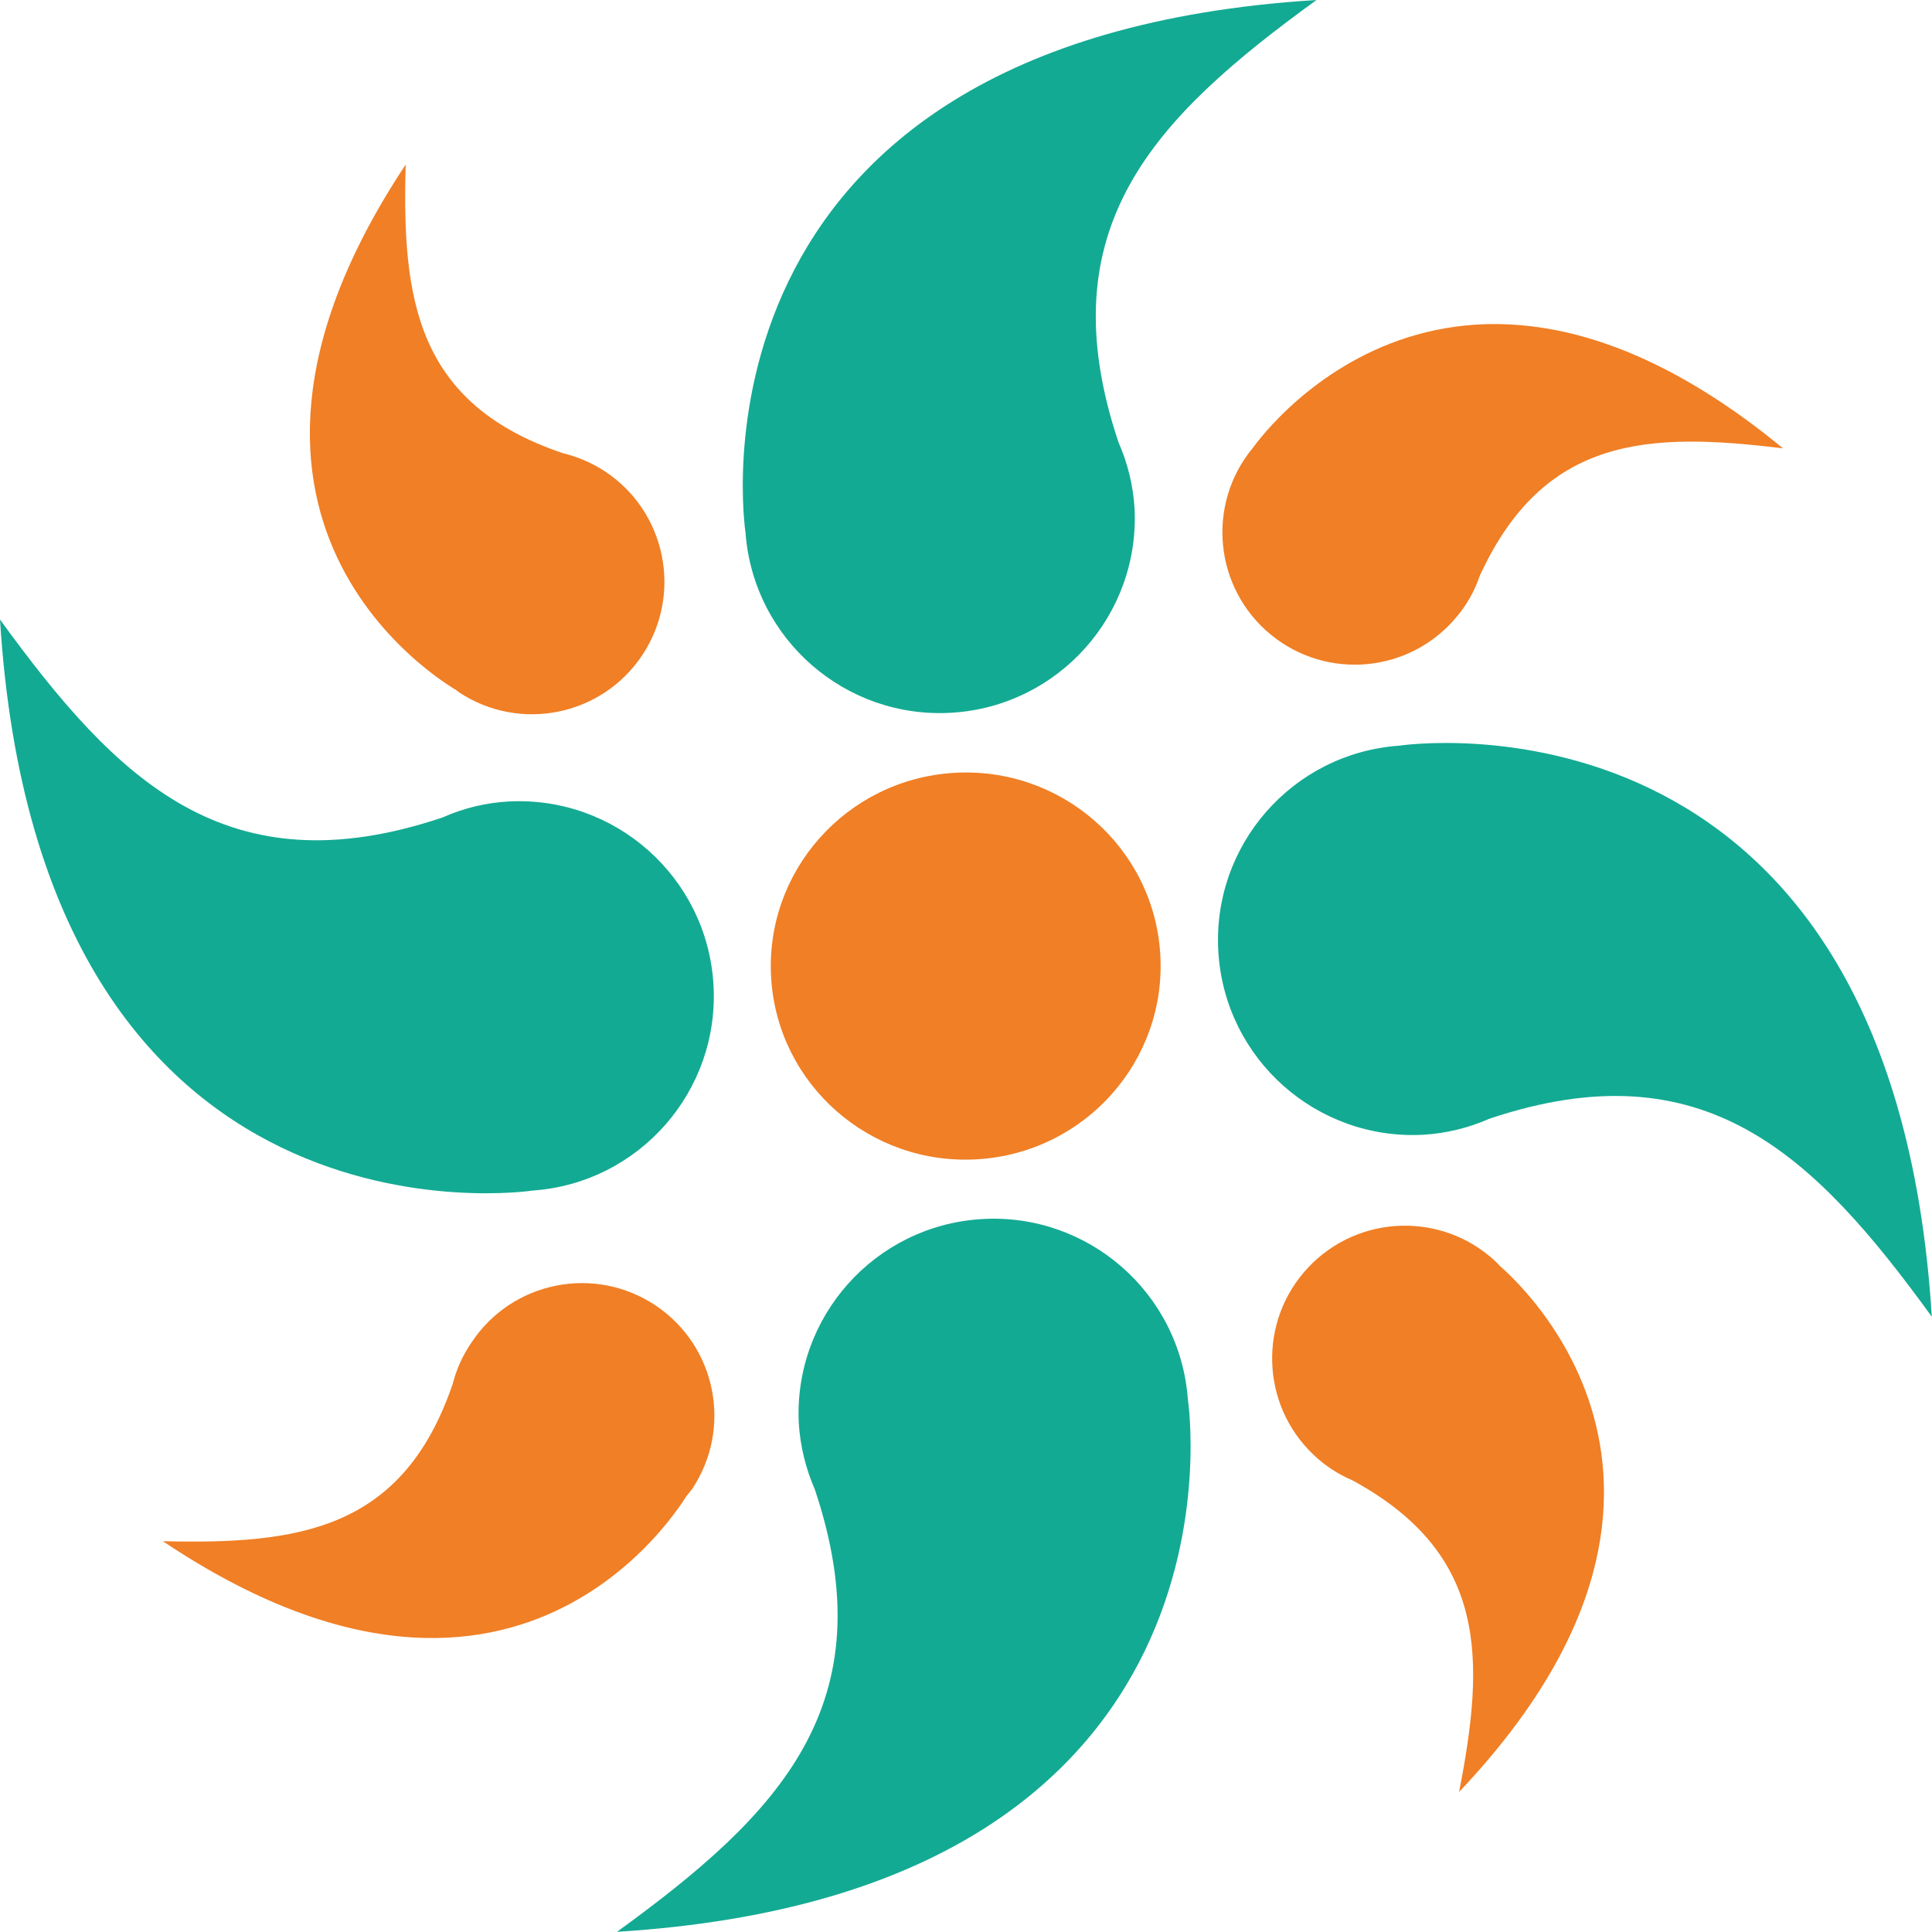
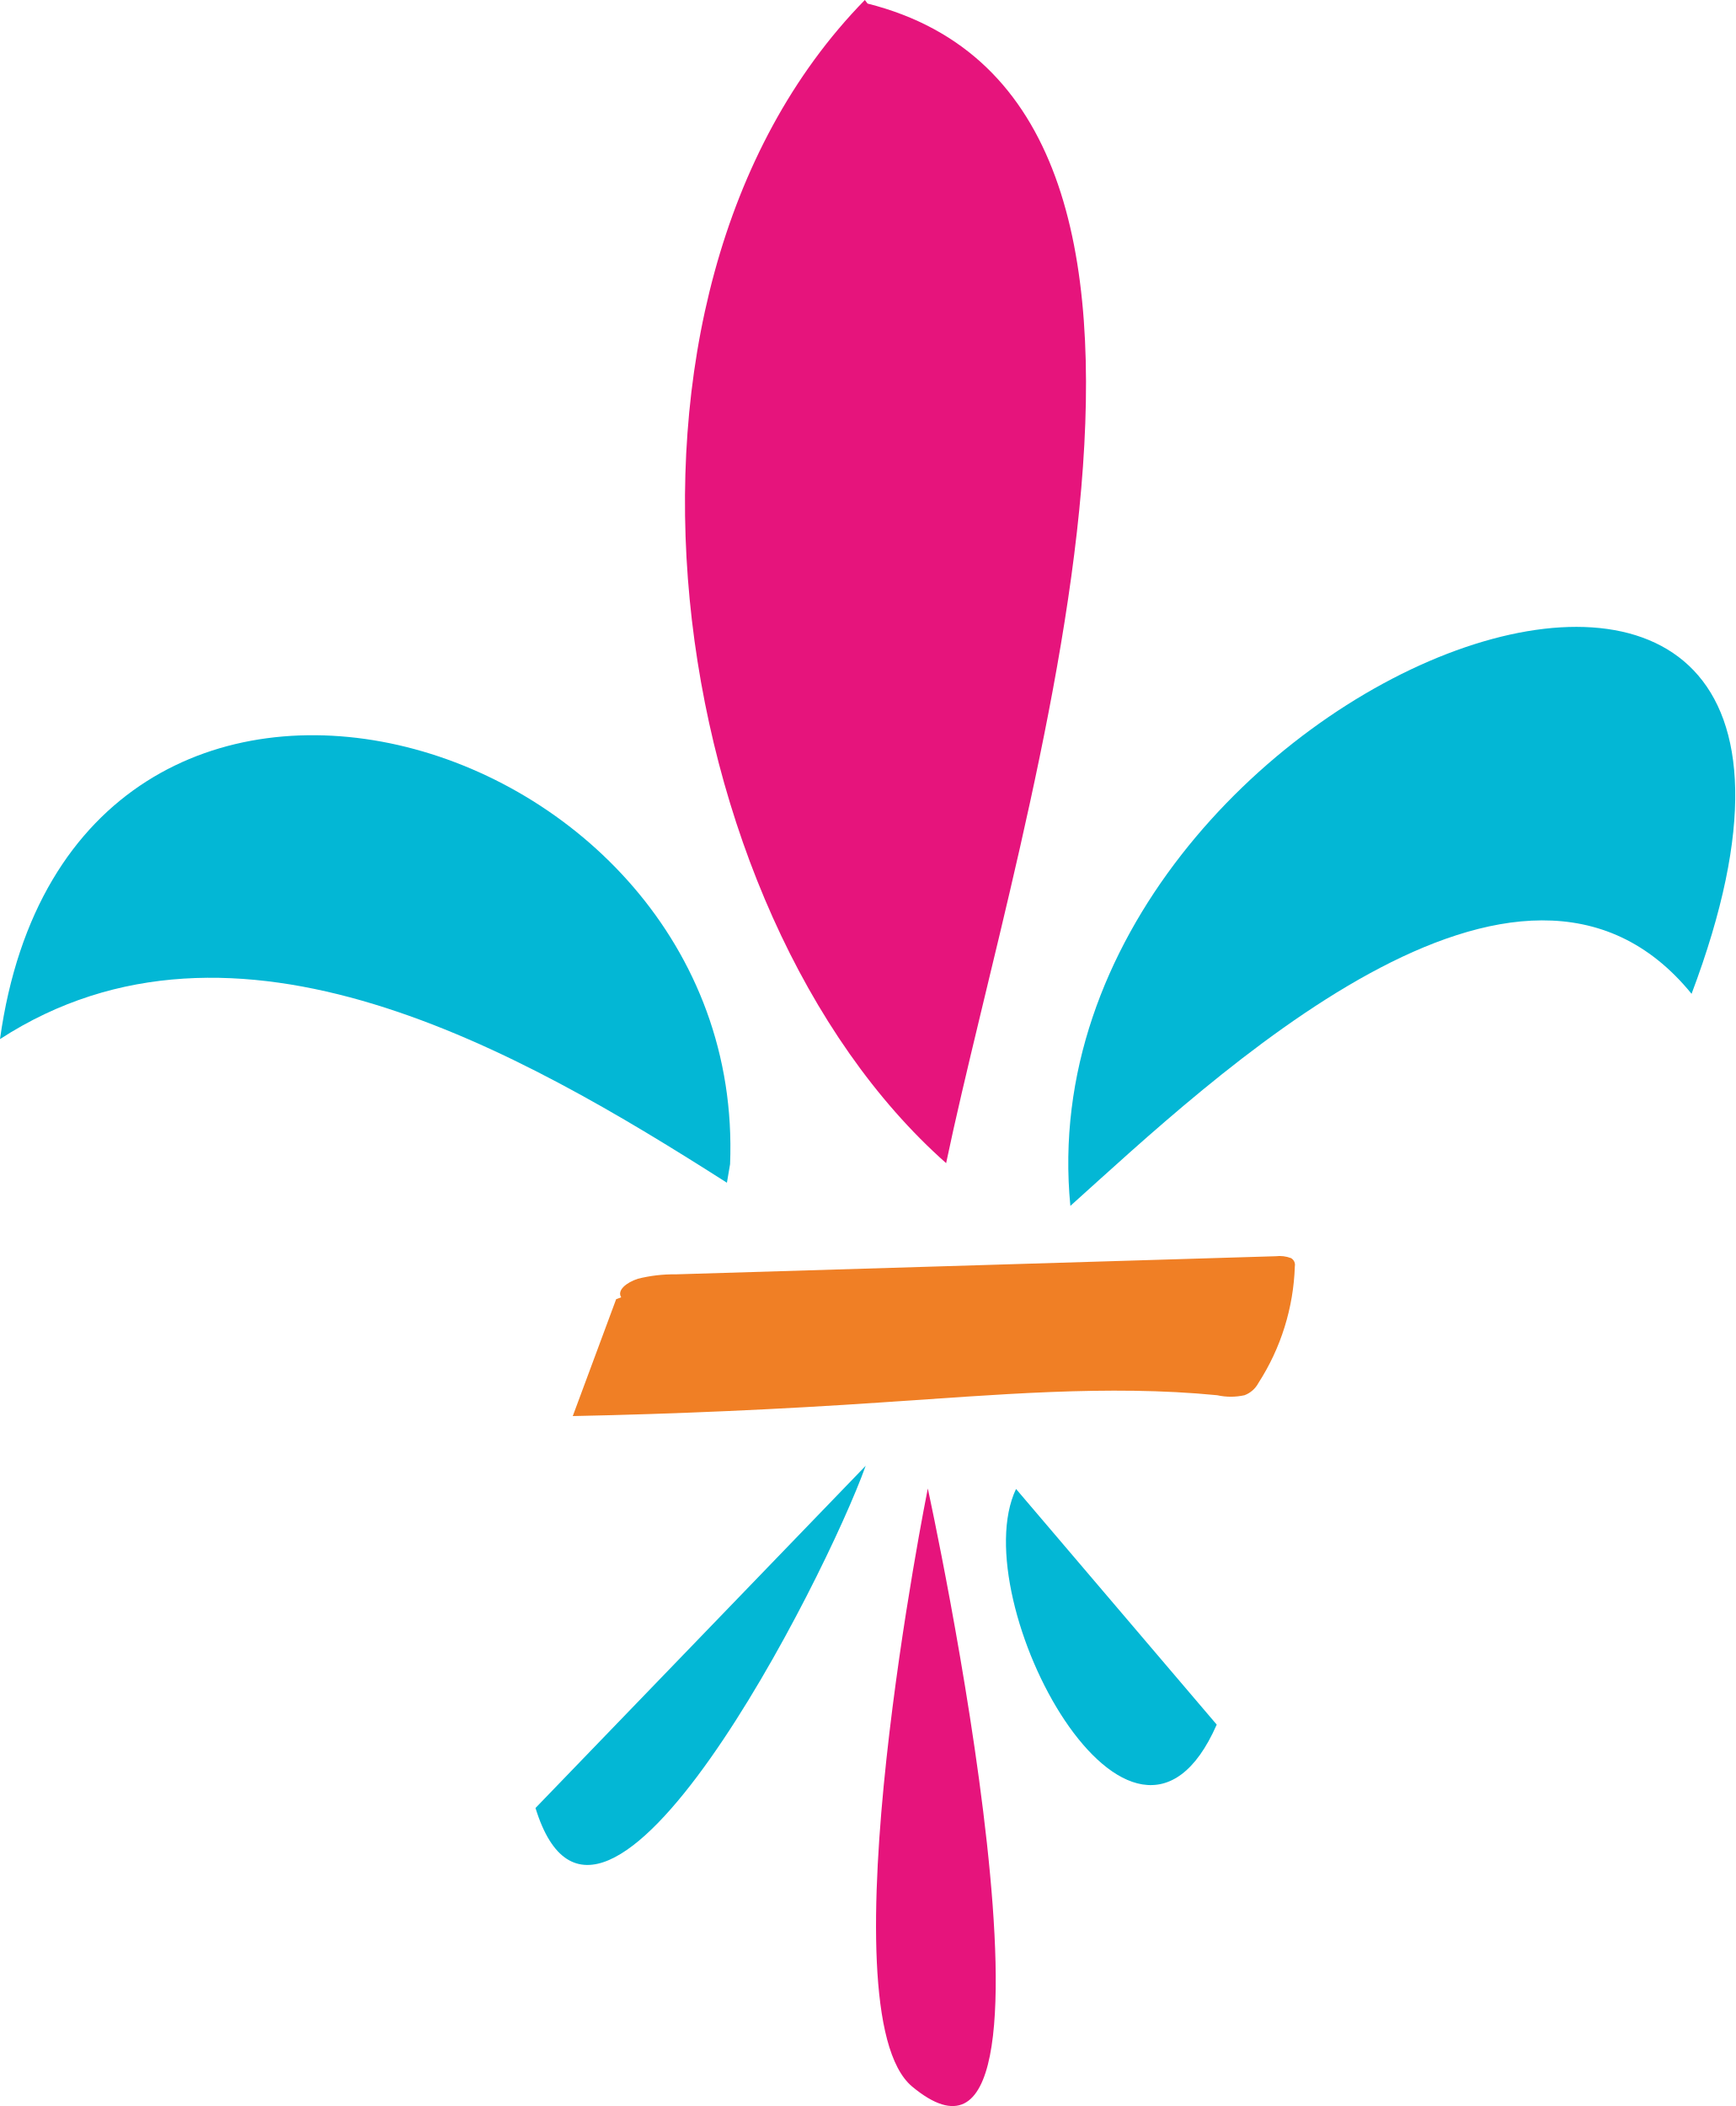
- <svg xmlns="http://www.w3.org/2000/svg" id="Calque_1" data-name="Calque 1" width="100" height="100.01" viewBox="0 0 100 100.01">
+ <svg xmlns="http://www.w3.org/2000/svg" id="Calque_1" data-name="Calque 1" width="82.4" height="100" viewBox="0 0 82.4 100">
  <defs>
-     <style>.cls-1{fill:#f07f25;}.cls-1,.cls-2{isolation:isolate;}.cls-2{fill:#13aa93;}</style>
+     <style>.cls-1{fill:#e6147c;}.cls-2{fill:#03b7d5;}.cls-3{fill:#f07f25;}</style>
  </defs>
-   <ellipse class="cls-1" cx="49.99" cy="50" rx="10.09" ry="10.02" transform="translate(-3 3.2) rotate(-3.55)" />
-   <path class="cls-2" d="M61.49,72.44a10.09,10.09,0,0,0-20.14,1.25,10.16,10.16,0,0,0,.83,3.41c3.73,11.14-1.86,16.82-10.24,22.9,33.47-2.07,29.55-27.56,29.55-27.56v1.23A8.42,8.42,0,0,0,61.49,72.44Z" transform="translate(0 0)" />
-   <path class="cls-2" d="M38.59,27.56a10.09,10.09,0,0,0,20.14-1.25,9.93,9.93,0,0,0-.83-3.41C54.17,11.76,59.77,6.08,68.15,0,34.68,2.07,38.59,27.56,38.59,27.56V26.33A10.09,10.09,0,0,0,38.59,27.56Z" transform="translate(0 0)" />
-   <path class="cls-2" d="M72.43,38.6a10.09,10.09,0,0,0,1.26,20.14,9.93,9.93,0,0,0,3.41-.83c11.14-3.73,16.82,1.87,22.9,10.25C97.92,34.69,72.43,38.6,72.43,38.6h1.24A10.26,10.26,0,0,0,72.43,38.6Z" transform="translate(0 0)" />
-   <path class="cls-2" d="M27.57,61.63a10.09,10.09,0,0,0-1.26-20.14,9.7,9.7,0,0,0-3.41.83C11.76,46.05,6.08,40.45,0,32.07,2.08,65.54,27.57,61.63,27.57,61.63H26.33A10.26,10.26,0,0,0,27.57,61.63Z" transform="translate(0 0)" />
-   <path class="cls-1" d="M64.84,23.2a6.85,6.85,0,0,0,10.58,8.71,6.43,6.43,0,0,0,1.17-2.08c3.32-7.26,8.73-7.48,15.71-6.62-17.58-14.48-27.46,0-27.46,0l.58-.61A6.72,6.72,0,0,0,64.84,23.2Z" transform="translate(0 0)" />
-   <path class="cls-1" d="M77.44,65.32a6.85,6.85,0,0,0-9.43,10,6.67,6.67,0,0,0,2,1.31c7,3.81,6.87,9.23,5.52,16.13,15.67-16.54,1.92-27.39,1.92-27.39l.57.62A6.64,6.64,0,0,0,77.44,65.32Z" transform="translate(0 0)" />
-   <path class="cls-1" d="M23.75,35.83a6.85,6.85,0,0,0,7.58-11.42,6.94,6.94,0,0,0-2.19-.95C21.58,20.91,20.8,15.55,21,8.52c-12.61,19,2.8,27.31,2.8,27.31l-.67-.51A6.94,6.94,0,0,0,23.75,35.83Z" transform="translate(0 0)" />
-   <path class="cls-1" d="M35.82,77.09a6.85,6.85,0,0,0-11.39-7.63,6.75,6.75,0,0,0-1,2.19c-2.58,7.55-7.94,8.3-15,8.13,18.92,12.68,27.32-2.69,27.32-2.69l-.51.67A6.94,6.94,0,0,0,35.82,77.09Z" transform="translate(0 0)" />
+   <path class="cls-1" d="M52.73,55.23C56.25,38.47,67.57,4.85,49,.17L48.87,0C35,14.17,39.27,43.31,52.73,55.23" transform="translate(-7.8 0)" />
+   <path class="cls-2" d="M58.63,57.26c-2.45-25.17,41.48-41.81,29.5-10.07-8.14-10-22.83,4.08-29.5,10.07" transform="translate(-7.8 0)" />
+   <path class="cls-2" d="M42.47,55.28c.84-20.91-31.3-30.18-34.67-5.94,11.16-7.24,24.67.54,34.52,6.82" transform="translate(-7.8 0)" />
+   <path class="cls-2" d="M48.91,69.6C47,74.94,36.34,95.94,33.23,85.85" transform="translate(-7.8 0)" />
+   <path class="cls-2" d="M56.05,70.7C53.53,76,61.58,91,65.58,81.89" transform="translate(-7.8 0)" />
+   <path class="cls-3" d="M37.06,61.69,35,67.24q7.34-.15,14.68-.65c5.33-.35,10.74-.85,15.92-.34a3,3,0,0,0,1.3,0,1.24,1.24,0,0,0,.66-.58,10.86,10.86,0,0,0,1.73-5.54.37.37,0,0,0-.18-.39,1.53,1.53,0,0,0-.73-.09l-28.49.86a7,7,0,0,0-1.8.21c-.55.18-1,.55-.79.88" transform="translate(-7.8 0)" />
+   <path class="cls-1" d="M51.86,70.68s-5,24.86-.74,28.4C59.59,106.11,51.86,70.68,51.86,70.68Z" transform="translate(-7.8 0)" />
</svg>
